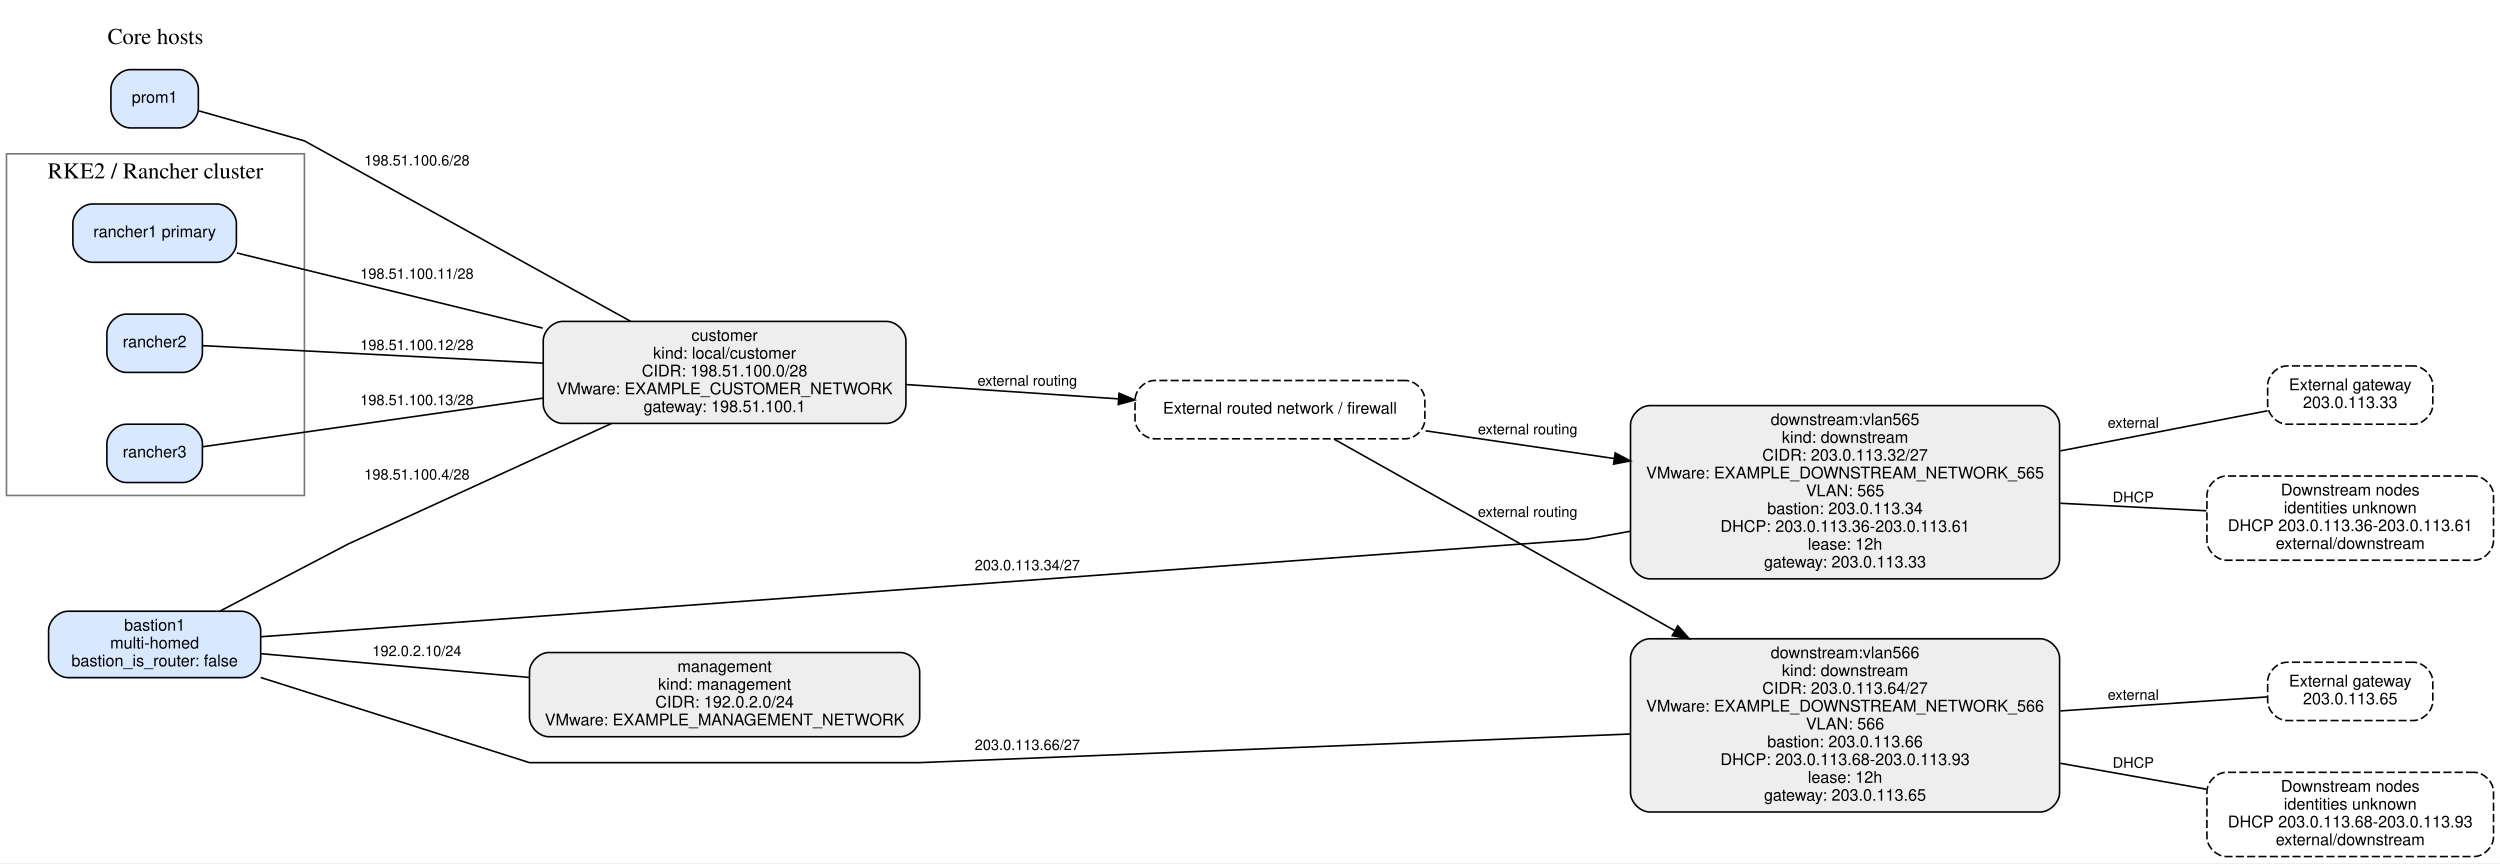
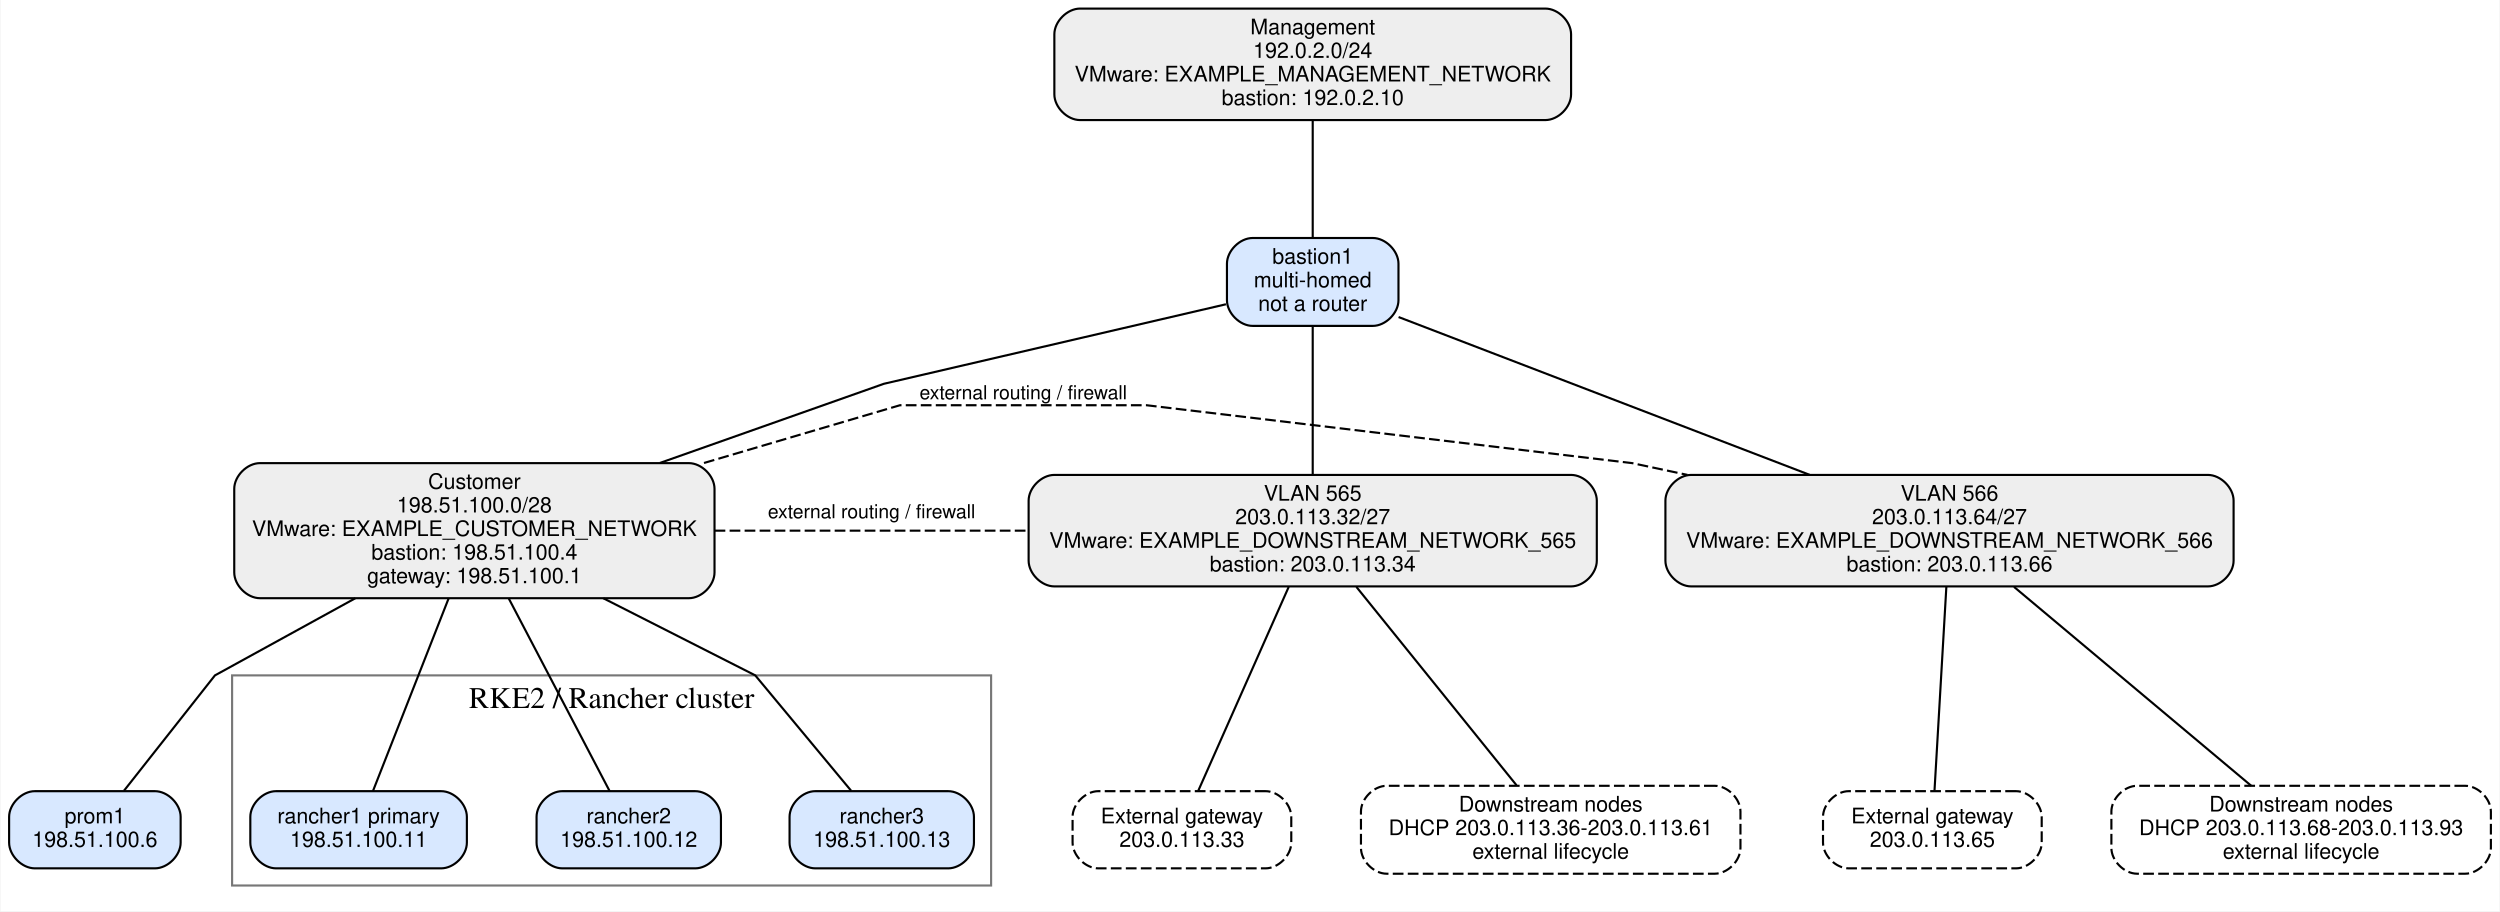
- <svg xmlns="http://www.w3.org/2000/svg" width="1544pt" height="533pt" viewBox="0.00 0.00 1544.00 533.00">
-   <g id="graph0" class="graph" transform="scale(1 1) rotate(0) translate(4 529)">
-     <polygon fill="white" stroke="transparent" points="-4,4 -4,-529 1540,-529 1540,4 -4,4" />
+ <svg xmlns="http://www.w3.org/2000/svg" width="1166pt" height="425pt" viewBox="0.00 0.00 1165.50 425.00">
+   <g id="graph0" class="graph" transform="scale(1 1) rotate(0) translate(4 421)">
+     <polygon fill="white" stroke="transparent" points="-4,4 -4,-421 1161.5,-421 1161.5,4 -4,4" />
    <g id="clust1" class="cluster">
-       <polygon fill="none" stroke="transparent" points="45.5,-442 45.5,-517 138.5,-517 138.5,-442 45.5,-442" />
-       <text text-anchor="middle" x="92" y="-501.8" font-family="Times,serif" font-size="14.00">Core hosts</text>
-     </g>
-     <g id="clust2" class="cluster">
-       <polygon fill="none" stroke="#777777" points="0,-223 0,-434 184,-434 184,-223 0,-223" />
-       <text text-anchor="middle" x="92" y="-418.8" font-family="Times,serif" font-size="14.00">RKE2 / Rancher cluster</text>
+       <polygon fill="none" stroke="#777777" points="104,-8 104,-106 458,-106 458,-8 104,-8" />
+       <text text-anchor="middle" x="281" y="-90.8" font-family="Times,serif" font-size="14.00">RKE2 / Rancher cluster</text>
    </g>
    <g id="node1" class="node">
-       <path fill="#d8e8ff" stroke="black" d="M145,-151.5C145,-151.5 38,-151.5 38,-151.5 32,-151.5 26,-145.5 26,-139.5 26,-139.5 26,-122.5 26,-122.5 26,-116.5 32,-110.5 38,-110.5 38,-110.5 145,-110.5 145,-110.5 151,-110.5 157,-116.5 157,-122.5 157,-122.5 157,-139.5 157,-139.5 157,-145.5 151,-151.5 145,-151.5" />
-       <text text-anchor="middle" x="91.5" y="-139.5" font-family="Helvetica,sans-Serif" font-size="10.00">bastion1</text>
-       <text text-anchor="middle" x="91.5" y="-128.5" font-family="Helvetica,sans-Serif" font-size="10.00">multi-homed</text>
-       <text text-anchor="middle" x="91.5" y="-117.5" font-family="Helvetica,sans-Serif" font-size="10.00">bastion_is_router: false</text>
+       <path fill="#d8e8ff" stroke="black" d="M636,-310C636,-310 580,-310 580,-310 574,-310 568,-304 568,-298 568,-298 568,-281 568,-281 568,-275 574,-269 580,-269 580,-269 636,-269 636,-269 642,-269 648,-275 648,-281 648,-281 648,-298 648,-298 648,-304 642,-310 636,-310" />
+       <text text-anchor="middle" x="608" y="-298" font-family="Helvetica,sans-Serif" font-size="10.00">bastion1</text>
+       <text text-anchor="middle" x="608" y="-287" font-family="Helvetica,sans-Serif" font-size="10.00">multi-homed</text>
+       <text text-anchor="middle" x="608" y="-276" font-family="Helvetica,sans-Serif" font-size="10.00">not a router</text>
    </g>
    <g id="node6" class="node">
-       <path fill="#eeeeee" stroke="black" d="M543.5,-330.5C543.5,-330.5 343.5,-330.5 343.5,-330.5 337.5,-330.5 331.5,-324.5 331.5,-318.5 331.5,-318.5 331.5,-279.5 331.5,-279.5 331.5,-273.5 337.5,-267.5 343.5,-267.5 343.5,-267.5 543.5,-267.5 543.5,-267.5 549.5,-267.5 555.5,-273.5 555.5,-279.5 555.5,-279.5 555.5,-318.5 555.5,-318.5 555.5,-324.5 549.5,-330.5 543.5,-330.5" />
-       <text text-anchor="middle" x="443.5" y="-318.5" font-family="Helvetica,sans-Serif" font-size="10.00">customer</text>
-       <text text-anchor="middle" x="443.5" y="-307.5" font-family="Helvetica,sans-Serif" font-size="10.00">kind: local/customer</text>
-       <text text-anchor="middle" x="443.5" y="-296.5" font-family="Helvetica,sans-Serif" font-size="10.00">CIDR: 198.51.100.0/28</text>
-       <text text-anchor="middle" x="443.5" y="-285.5" font-family="Helvetica,sans-Serif" font-size="10.00">VMware: EXAMPLE_CUSTOMER_NETWORK</text>
-       <text text-anchor="middle" x="443.5" y="-274.5" font-family="Helvetica,sans-Serif" font-size="10.00">gateway: 198.51.100.1</text>
+       <path fill="#eeeeee" stroke="black" d="M317,-205C317,-205 117,-205 117,-205 111,-205 105,-199 105,-193 105,-193 105,-154 105,-154 105,-148 111,-142 117,-142 117,-142 317,-142 317,-142 323,-142 329,-148 329,-154 329,-154 329,-193 329,-193 329,-199 323,-205 317,-205" />
+       <text text-anchor="middle" x="217" y="-193" font-family="Helvetica,sans-Serif" font-size="10.00">Customer</text>
+       <text text-anchor="middle" x="217" y="-182" font-family="Helvetica,sans-Serif" font-size="10.00">198.51.100.0/28</text>
+       <text text-anchor="middle" x="217" y="-171" font-family="Helvetica,sans-Serif" font-size="10.00">VMware: EXAMPLE_CUSTOMER_NETWORK</text>
+       <text text-anchor="middle" x="217" y="-160" font-family="Helvetica,sans-Serif" font-size="10.00">bastion: 198.51.100.4</text>
+       <text text-anchor="middle" x="217" y="-149" font-family="Helvetica,sans-Serif" font-size="10.00">gateway: 198.51.100.1</text>
+     </g>
+     <g id="edge7" class="edge">
+       <path fill="none" stroke="black" d="M567.53,-279.09C509.09,-265.5 408,-242 408,-242 408,-242 354.09,-222.95 303.56,-205.09" />
+     </g>
+     <g id="node8" class="node">
+       <path fill="#eeeeee" stroke="black" d="M728.5,-199.5C728.5,-199.5 487.5,-199.5 487.5,-199.5 481.5,-199.5 475.5,-193.5 475.5,-187.5 475.5,-187.5 475.5,-159.5 475.5,-159.5 475.5,-153.5 481.5,-147.5 487.5,-147.5 487.5,-147.5 728.5,-147.5 728.5,-147.5 734.5,-147.5 740.5,-153.5 740.5,-159.5 740.5,-159.5 740.5,-187.5 740.5,-187.5 740.5,-193.5 734.5,-199.5 728.5,-199.5" />
+       <text text-anchor="middle" x="608" y="-187.5" font-family="Helvetica,sans-Serif" font-size="10.00">VLAN 565</text>
+       <text text-anchor="middle" x="608" y="-176.5" font-family="Helvetica,sans-Serif" font-size="10.00">203.0.113.32/27</text>
+       <text text-anchor="middle" x="608" y="-165.5" font-family="Helvetica,sans-Serif" font-size="10.00">VMware: EXAMPLE_DOWNSTREAM_NETWORK_565</text>
+       <text text-anchor="middle" x="608" y="-154.5" font-family="Helvetica,sans-Serif" font-size="10.00">bastion: 203.0.113.34</text>
+     </g>
+     <g id="edge13" class="edge">
+       <path fill="none" stroke="black" d="M608,-268.9C608,-249.8 608,-220.68 608,-199.83" />
+     </g>
+     <g id="node11" class="node">
+       <path fill="#eeeeee" stroke="black" d="M1025.5,-199.5C1025.5,-199.5 784.5,-199.5 784.5,-199.5 778.5,-199.5 772.5,-193.5 772.5,-187.5 772.5,-187.5 772.5,-159.5 772.5,-159.5 772.5,-153.5 778.5,-147.5 784.5,-147.5 784.5,-147.5 1025.5,-147.5 1025.5,-147.5 1031.5,-147.5 1037.5,-153.5 1037.5,-159.5 1037.5,-159.5 1037.5,-187.5 1037.5,-187.5 1037.5,-193.5 1031.5,-199.5 1025.5,-199.5" />
+       <text text-anchor="middle" x="905" y="-187.5" font-family="Helvetica,sans-Serif" font-size="10.00">VLAN 566</text>
+       <text text-anchor="middle" x="905" y="-176.5" font-family="Helvetica,sans-Serif" font-size="10.00">203.0.113.64/27</text>
+       <text text-anchor="middle" x="905" y="-165.5" font-family="Helvetica,sans-Serif" font-size="10.00">VMware: EXAMPLE_DOWNSTREAM_NETWORK_566</text>
+       <text text-anchor="middle" x="905" y="-154.5" font-family="Helvetica,sans-Serif" font-size="10.00">bastion: 203.0.113.66</text>
+     </g>
+     <g id="edge14" class="edge">
+       <path fill="none" stroke="black" d="M648.05,-273.13C697.22,-254.25 781.25,-222 839.78,-199.53" />
+     </g>
+     <g id="node2" class="node">
+       <path fill="#d8e8ff" stroke="black" d="M68,-52C68,-52 12,-52 12,-52 6,-52 0,-46 0,-40 0,-40 0,-28 0,-28 0,-22 6,-16 12,-16 12,-16 68,-16 68,-16 74,-16 80,-22 80,-28 80,-28 80,-40 80,-40 80,-46 74,-52 68,-52" />
+       <text text-anchor="middle" x="40" y="-37" font-family="Helvetica,sans-Serif" font-size="10.00">prom1</text>
+       <text text-anchor="middle" x="40" y="-26" font-family="Helvetica,sans-Serif" font-size="10.00">198.51.100.6</text>
+     </g>
+     <g id="node3" class="node">
+       <path fill="#d8e8ff" stroke="black" d="M201.5,-52C201.5,-52 124.5,-52 124.5,-52 118.5,-52 112.5,-46 112.5,-40 112.5,-40 112.5,-28 112.5,-28 112.5,-22 118.5,-16 124.5,-16 124.5,-16 201.5,-16 201.5,-16 207.5,-16 213.5,-22 213.5,-28 213.5,-28 213.5,-40 213.5,-40 213.5,-46 207.5,-52 201.5,-52" />
+       <text text-anchor="middle" x="163" y="-37" font-family="Helvetica,sans-Serif" font-size="10.00">rancher1 primary</text>
+       <text text-anchor="middle" x="163" y="-26" font-family="Helvetica,sans-Serif" font-size="10.00">198.51.100.11</text>
+     </g>
+     <g id="node4" class="node">
+       <path fill="#d8e8ff" stroke="black" d="M320,-52C320,-52 258,-52 258,-52 252,-52 246,-46 246,-40 246,-40 246,-28 246,-28 246,-22 252,-16 258,-16 258,-16 320,-16 320,-16 326,-16 332,-22 332,-28 332,-28 332,-40 332,-40 332,-46 326,-52 320,-52" />
+       <text text-anchor="middle" x="289" y="-37" font-family="Helvetica,sans-Serif" font-size="10.00">rancher2</text>
+       <text text-anchor="middle" x="289" y="-26" font-family="Helvetica,sans-Serif" font-size="10.00">198.51.100.12</text>
+     </g>
+     <g id="node5" class="node">
+       <path fill="#d8e8ff" stroke="black" d="M438,-52C438,-52 376,-52 376,-52 370,-52 364,-46 364,-40 364,-40 364,-28 364,-28 364,-22 370,-16 376,-16 376,-16 438,-16 438,-16 444,-16 450,-22 450,-28 450,-28 450,-40 450,-40 450,-46 444,-52 438,-52" />
+       <text text-anchor="middle" x="407" y="-37" font-family="Helvetica,sans-Serif" font-size="10.00">rancher3</text>
+       <text text-anchor="middle" x="407" y="-26" font-family="Helvetica,sans-Serif" font-size="10.00">198.51.100.13</text>
+     </g>
+     <g id="edge9" class="edge">
+       <path fill="none" stroke="black" d="M161.46,-141.97C129.65,-124.49 96,-106 96,-106 96,-106 70.13,-73.2 53.56,-52.19" />
+     </g>
+     <g id="edge10" class="edge">
+       <path fill="none" stroke="black" d="M205.02,-141.98C194.14,-114.29 178.5,-74.47 169.69,-52.04" />
+     </g>
+     <g id="edge11" class="edge">
+       <path fill="none" stroke="black" d="M232.98,-141.98C247.48,-114.29 268.33,-74.47 280.08,-52.04" />
+     </g>
+     <g id="edge12" class="edge">
+       <path fill="none" stroke="black" d="M277.13,-141.97C311.57,-124.49 348,-106 348,-106 348,-106 375.26,-73.2 392.72,-52.19" />
+     </g>
+     <g id="edge5" class="edge">
+       <path fill="none" stroke="black" stroke-dasharray="5,2" d="M329.04,-173.5C374.63,-173.5 427.67,-173.5 475.18,-173.5" />
+       <text text-anchor="middle" x="402.25" y="-179.3" font-family="Helvetica,sans-Serif" font-size="9.00">external routing / firewall</text>
+     </g>
+     <g id="edge6" class="edge">
+       <path fill="none" stroke="black" stroke-dasharray="5,2" d="M324.09,-205.06C370.97,-218.88 415.5,-232 415.5,-232 415.5,-232 530.5,-232 530.5,-232 530.5,-232 757,-205 757,-205 757,-205 767.44,-202.78 782.78,-199.51" />
+       <text text-anchor="middle" x="473" y="-234.8" font-family="Helvetica,sans-Serif" font-size="9.00">external routing / firewall</text>
+     </g>
+     <g id="node7" class="node">
+       <path fill="#eeeeee" stroke="black" d="M716.5,-417C716.5,-417 499.5,-417 499.5,-417 493.5,-417 487.5,-411 487.5,-405 487.5,-405 487.5,-377 487.5,-377 487.5,-371 493.5,-365 499.5,-365 499.5,-365 716.5,-365 716.5,-365 722.5,-365 728.5,-371 728.5,-377 728.5,-377 728.5,-405 728.5,-405 728.5,-411 722.5,-417 716.5,-417" />
+       <text text-anchor="middle" x="608" y="-405" font-family="Helvetica,sans-Serif" font-size="10.00">Management</text>
+       <text text-anchor="middle" x="608" y="-394" font-family="Helvetica,sans-Serif" font-size="10.00">192.0.2.0/24</text>
+       <text text-anchor="middle" x="608" y="-383" font-family="Helvetica,sans-Serif" font-size="10.00">VMware: EXAMPLE_MANAGEMENT_NETWORK</text>
+       <text text-anchor="middle" x="608" y="-372" font-family="Helvetica,sans-Serif" font-size="10.00">bastion: 192.0.2.10</text>
    </g>
    <g id="edge8" class="edge">
-       <path fill="none" stroke="black" d="M131.96,-151.65C166.43,-169.68 211,-193 211,-193 211,-193 305.43,-236.24 373.67,-267.48" />
-       <text text-anchor="middle" x="253.5" y="-232.8" font-family="Helvetica,sans-Serif" font-size="9.00">198.51.100.4/28</text>
-     </g>
-     <g id="node7" class="node">
-       <path fill="#eeeeee" stroke="black" d="M552,-126C552,-126 335,-126 335,-126 329,-126 323,-120 323,-114 323,-114 323,-86 323,-86 323,-80 329,-74 335,-74 335,-74 552,-74 552,-74 558,-74 564,-80 564,-86 564,-86 564,-114 564,-114 564,-120 558,-126 552,-126" />
-       <text text-anchor="middle" x="443.5" y="-114" font-family="Helvetica,sans-Serif" font-size="10.00">management</text>
-       <text text-anchor="middle" x="443.5" y="-103" font-family="Helvetica,sans-Serif" font-size="10.00">kind: management</text>
-       <text text-anchor="middle" x="443.5" y="-92" font-family="Helvetica,sans-Serif" font-size="10.00">CIDR: 192.0.2.0/24</text>
-       <text text-anchor="middle" x="443.5" y="-81" font-family="Helvetica,sans-Serif" font-size="10.00">VMware: EXAMPLE_MANAGEMENT_NETWORK</text>
-     </g>
-     <g id="edge9" class="edge">
-       <path fill="none" stroke="black" d="M157.1,-125.28C203.42,-121.18 267.18,-115.53 322.69,-110.61" />
-       <text text-anchor="middle" x="253.5" y="-123.8" font-family="Helvetica,sans-Serif" font-size="9.00">192.0.2.10/24</text>
-     </g>
-     <g id="node8" class="node">
-       <path fill="#eeeeee" stroke="black" d="M1256,-278.5C1256,-278.5 1015,-278.5 1015,-278.5 1009,-278.5 1003,-272.5 1003,-266.5 1003,-266.5 1003,-183.5 1003,-183.5 1003,-177.5 1009,-171.5 1015,-171.5 1015,-171.5 1256,-171.5 1256,-171.5 1262,-171.5 1268,-177.5 1268,-183.5 1268,-183.5 1268,-266.5 1268,-266.5 1268,-272.5 1262,-278.5 1256,-278.5" />
-       <text text-anchor="middle" x="1135.5" y="-266.5" font-family="Helvetica,sans-Serif" font-size="10.00">downstream:vlan565</text>
-       <text text-anchor="middle" x="1135.5" y="-255.5" font-family="Helvetica,sans-Serif" font-size="10.00">kind: downstream</text>
-       <text text-anchor="middle" x="1135.5" y="-244.5" font-family="Helvetica,sans-Serif" font-size="10.00">CIDR: 203.0.113.32/27</text>
-       <text text-anchor="middle" x="1135.5" y="-233.5" font-family="Helvetica,sans-Serif" font-size="10.00">VMware: EXAMPLE_DOWNSTREAM_NETWORK_565</text>
-       <text text-anchor="middle" x="1135.5" y="-222.5" font-family="Helvetica,sans-Serif" font-size="10.00">VLAN: 565</text>
-       <text text-anchor="middle" x="1135.5" y="-211.5" font-family="Helvetica,sans-Serif" font-size="10.00">bastion: 203.0.113.34</text>
-       <text text-anchor="middle" x="1135.5" y="-200.5" font-family="Helvetica,sans-Serif" font-size="10.00">DHCP: 203.0.113.36-203.0.113.61</text>
-       <text text-anchor="middle" x="1135.5" y="-189.5" font-family="Helvetica,sans-Serif" font-size="10.00">lease: 12h</text>
-       <text text-anchor="middle" x="1135.5" y="-178.5" font-family="Helvetica,sans-Serif" font-size="10.00">gateway: 203.0.113.33</text>
-     </g>
-     <g id="edge14" class="edge">
-       <path fill="none" stroke="black" d="M157.11,-135.75C360.78,-150.74 976,-196 976,-196 976,-196 986.86,-197.99 1002.89,-200.92" />
-       <text text-anchor="middle" x="630.5" y="-176.8" font-family="Helvetica,sans-Serif" font-size="9.00">203.0.113.34/27</text>
+       <path fill="none" stroke="black" d="M608,-364.89C608,-347.97 608,-325.95 608,-310.27" />
    </g>
    <g id="node9" class="node">
-       <path fill="#eeeeee" stroke="black" d="M1256,-134.5C1256,-134.5 1015,-134.5 1015,-134.5 1009,-134.5 1003,-128.5 1003,-122.5 1003,-122.5 1003,-39.5 1003,-39.5 1003,-33.5 1009,-27.5 1015,-27.5 1015,-27.5 1256,-27.5 1256,-27.5 1262,-27.5 1268,-33.5 1268,-39.5 1268,-39.5 1268,-122.5 1268,-122.5 1268,-128.5 1262,-134.5 1256,-134.5" />
-       <text text-anchor="middle" x="1135.5" y="-122.5" font-family="Helvetica,sans-Serif" font-size="10.00">downstream:vlan566</text>
-       <text text-anchor="middle" x="1135.5" y="-111.5" font-family="Helvetica,sans-Serif" font-size="10.00">kind: downstream</text>
-       <text text-anchor="middle" x="1135.5" y="-100.5" font-family="Helvetica,sans-Serif" font-size="10.00">CIDR: 203.0.113.64/27</text>
-       <text text-anchor="middle" x="1135.5" y="-89.5" font-family="Helvetica,sans-Serif" font-size="10.00">VMware: EXAMPLE_DOWNSTREAM_NETWORK_566</text>
-       <text text-anchor="middle" x="1135.5" y="-78.5" font-family="Helvetica,sans-Serif" font-size="10.00">VLAN: 566</text>
-       <text text-anchor="middle" x="1135.5" y="-67.5" font-family="Helvetica,sans-Serif" font-size="10.00">bastion: 203.0.113.66</text>
-       <text text-anchor="middle" x="1135.5" y="-56.5" font-family="Helvetica,sans-Serif" font-size="10.00">DHCP: 203.0.113.68-203.0.113.93</text>
-       <text text-anchor="middle" x="1135.5" y="-45.5" font-family="Helvetica,sans-Serif" font-size="10.00">lease: 12h</text>
-       <text text-anchor="middle" x="1135.5" y="-34.5" font-family="Helvetica,sans-Serif" font-size="10.00">gateway: 203.0.113.65</text>
+       <path fill="none" stroke="black" stroke-dasharray="5,2" d="M586,-52C586,-52 508,-52 508,-52 502,-52 496,-46 496,-40 496,-40 496,-28 496,-28 496,-22 502,-16 508,-16 508,-16 586,-16 586,-16 592,-16 598,-22 598,-28 598,-28 598,-40 598,-40 598,-46 592,-52 586,-52" />
+       <text text-anchor="middle" x="547" y="-37" font-family="Helvetica,sans-Serif" font-size="10.00">External gateway</text>
+       <text text-anchor="middle" x="547" y="-26" font-family="Helvetica,sans-Serif" font-size="10.00">203.0.113.33</text>
    </g>
-     <g id="edge15" class="edge">
-       <path fill="none" stroke="black" d="M157.01,-110.57C225.2,-88.97 323,-58 323,-58 323,-58 564,-58 564,-58 564,-58 834.42,-68.9 1002.9,-75.69" />
-       <text text-anchor="middle" x="630.5" y="-65.8" font-family="Helvetica,sans-Serif" font-size="9.00">203.0.113.66/27</text>
-     </g>
-     <g id="node2" class="node">
-       <path fill="#d8e8ff" stroke="black" d="M106.5,-486C106.5,-486 76.5,-486 76.5,-486 70.5,-486 64.5,-480 64.5,-474 64.5,-474 64.5,-462 64.5,-462 64.5,-456 70.5,-450 76.5,-450 76.5,-450 106.5,-450 106.5,-450 112.5,-450 118.5,-456 118.5,-462 118.5,-462 118.5,-474 118.5,-474 118.5,-480 112.5,-486 106.5,-486" />
-       <text text-anchor="middle" x="91.5" y="-465.5" font-family="Helvetica,sans-Serif" font-size="10.00">prom1</text>
-     </g>
-     <g id="edge10" class="edge">
-       <path fill="none" stroke="black" d="M118.97,-460.48C145.99,-452.8 184,-442 184,-442 184,-442 309.33,-372.67 385.45,-330.56" />
-       <text text-anchor="middle" x="253.5" y="-426.8" font-family="Helvetica,sans-Serif" font-size="9.00">198.51.100.6/28</text>
-     </g>
-     <g id="node3" class="node">
-       <path fill="#d8e8ff" stroke="black" d="M130,-403C130,-403 53,-403 53,-403 47,-403 41,-397 41,-391 41,-391 41,-379 41,-379 41,-373 47,-367 53,-367 53,-367 130,-367 130,-367 136,-367 142,-373 142,-379 142,-379 142,-391 142,-391 142,-397 136,-403 130,-403" />
-       <text text-anchor="middle" x="91.5" y="-382.5" font-family="Helvetica,sans-Serif" font-size="10.00">rancher1 primary</text>
-     </g>
-     <g id="edge11" class="edge">
-       <path fill="none" stroke="black" d="M142.27,-372.77C191.25,-360.74 267.7,-341.95 331.2,-326.35" />
-       <text text-anchor="middle" x="253.5" y="-356.8" font-family="Helvetica,sans-Serif" font-size="9.00">198.51.100.11/28</text>
-     </g>
-     <g id="node4" class="node">
-       <path fill="#d8e8ff" stroke="black" d="M109,-335C109,-335 74,-335 74,-335 68,-335 62,-329 62,-323 62,-323 62,-311 62,-311 62,-305 68,-299 74,-299 74,-299 109,-299 109,-299 115,-299 121,-305 121,-311 121,-311 121,-323 121,-323 121,-329 115,-335 109,-335" />
-       <text text-anchor="middle" x="91.5" y="-314.5" font-family="Helvetica,sans-Serif" font-size="10.00">rancher2</text>
-     </g>
-     <g id="edge12" class="edge">
-       <path fill="none" stroke="black" d="M121.14,-315.53C166.61,-313.19 257.7,-308.5 331.32,-304.72" />
-       <text text-anchor="middle" x="253.5" y="-312.8" font-family="Helvetica,sans-Serif" font-size="9.00">198.51.100.12/28</text>
-     </g>
-     <g id="node5" class="node">
-       <path fill="#d8e8ff" stroke="black" d="M109,-267C109,-267 74,-267 74,-267 68,-267 62,-261 62,-255 62,-255 62,-243 62,-243 62,-237 68,-231 74,-231 74,-231 109,-231 109,-231 115,-231 121,-237 121,-243 121,-243 121,-255 121,-255 121,-261 115,-267 109,-267" />
-       <text text-anchor="middle" x="91.5" y="-246.5" font-family="Helvetica,sans-Serif" font-size="10.00">rancher3</text>
-     </g>
-     <g id="edge13" class="edge">
-       <path fill="none" stroke="black" d="M121.14,-253.09C166.61,-259.59 257.7,-272.6 331.32,-283.12" />
-       <text text-anchor="middle" x="253.5" y="-278.8" font-family="Helvetica,sans-Serif" font-size="9.00">198.51.100.13/28</text>
-     </g>
-     <g id="node14" class="node">
-       <path fill="none" stroke="black" stroke-dasharray="5,2" d="M864,-294C864,-294 709,-294 709,-294 703,-294 697,-288 697,-282 697,-282 697,-270 697,-270 697,-264 703,-258 709,-258 709,-258 864,-258 864,-258 870,-258 876,-264 876,-270 876,-270 876,-282 876,-282 876,-288 870,-294 864,-294" />
-       <text text-anchor="middle" x="786.5" y="-273.5" font-family="Helvetica,sans-Serif" font-size="10.00">External routed network / firewall</text>
-     </g>
-     <g id="edge5" class="edge">
-       <path fill="none" stroke="black" d="M555.68,-291.5C597.97,-288.65 645.81,-285.42 686.86,-282.65" />
-       <polygon fill="black" stroke="black" points="687.12,-286.14 696.87,-281.98 686.65,-279.16 687.12,-286.14" />
-       <text text-anchor="middle" x="630.5" y="-290.8" font-family="Helvetica,sans-Serif" font-size="9.00">external routing</text>
+     <g id="edge1" class="edge">
+       <path fill="none" stroke="black" d="M596.81,-147.28C584.57,-119.68 565.27,-76.18 554.64,-52.23" />
    </g>
    <g id="node10" class="node">
-       <path fill="none" stroke="black" stroke-dasharray="5,2" d="M1486.5,-303C1486.5,-303 1408.5,-303 1408.5,-303 1402.5,-303 1396.5,-297 1396.5,-291 1396.5,-291 1396.5,-279 1396.5,-279 1396.5,-273 1402.5,-267 1408.5,-267 1408.5,-267 1486.5,-267 1486.5,-267 1492.5,-267 1498.5,-273 1498.5,-279 1498.5,-279 1498.5,-291 1498.5,-291 1498.5,-297 1492.5,-303 1486.5,-303" />
-       <text text-anchor="middle" x="1447.5" y="-288" font-family="Helvetica,sans-Serif" font-size="10.00">External gateway</text>
-       <text text-anchor="middle" x="1447.5" y="-277" font-family="Helvetica,sans-Serif" font-size="10.00">203.0.113.33</text>
-     </g>
-     <g id="edge1" class="edge">
-       <path fill="none" stroke="black" d="M1268.42,-250.53C1313.74,-259.3 1361.75,-268.6 1396.48,-275.32" />
-       <text text-anchor="middle" x="1313.5" y="-264.8" font-family="Helvetica,sans-Serif" font-size="9.00">external</text>
-     </g>
-     <g id="node11" class="node">
-       <path fill="none" stroke="black" stroke-dasharray="5,2" d="M1524,-235C1524,-235 1371,-235 1371,-235 1365,-235 1359,-229 1359,-223 1359,-223 1359,-195 1359,-195 1359,-189 1365,-183 1371,-183 1371,-183 1524,-183 1524,-183 1530,-183 1536,-189 1536,-195 1536,-195 1536,-223 1536,-223 1536,-229 1530,-235 1524,-235" />
-       <text text-anchor="middle" x="1447.5" y="-223" font-family="Helvetica,sans-Serif" font-size="10.00">Downstream nodes</text>
-       <text text-anchor="middle" x="1447.5" y="-212" font-family="Helvetica,sans-Serif" font-size="10.00">identities unknown</text>
-       <text text-anchor="middle" x="1447.5" y="-201" font-family="Helvetica,sans-Serif" font-size="10.00">DHCP 203.0.113.36-203.0.113.61</text>
-       <text text-anchor="middle" x="1447.5" y="-190" font-family="Helvetica,sans-Serif" font-size="10.00">external/downstream</text>
+       <path fill="none" stroke="black" stroke-dasharray="5,2" d="M795.5,-54.5C795.5,-54.5 642.5,-54.5 642.5,-54.5 636.5,-54.5 630.5,-48.5 630.5,-42.5 630.5,-42.5 630.5,-25.5 630.5,-25.5 630.5,-19.5 636.5,-13.5 642.5,-13.5 642.5,-13.5 795.5,-13.5 795.5,-13.5 801.5,-13.5 807.5,-19.5 807.5,-25.5 807.5,-25.5 807.5,-42.5 807.5,-42.5 807.5,-48.5 801.5,-54.5 795.5,-54.5" />
+       <text text-anchor="middle" x="719" y="-42.5" font-family="Helvetica,sans-Serif" font-size="10.00">Downstream nodes</text>
+       <text text-anchor="middle" x="719" y="-31.5" font-family="Helvetica,sans-Serif" font-size="10.00">DHCP 203.0.113.36-203.0.113.61</text>
+       <text text-anchor="middle" x="719" y="-20.5" font-family="Helvetica,sans-Serif" font-size="10.00">external lifecycle</text>
    </g>
    <g id="edge2" class="edge">
-       <path fill="none" stroke="black" d="M1268.42,-218.19C1298.9,-216.62 1330.61,-214.98 1358.67,-213.53" />
-       <text text-anchor="middle" x="1313.5" y="-218.8" font-family="Helvetica,sans-Serif" font-size="9.00">DHCP</text>
+       <path fill="none" stroke="black" d="M628.36,-147.28C649.89,-120.61 683.4,-79.09 703.08,-54.72" />
    </g>
    <g id="node12" class="node">
-       <path fill="none" stroke="black" stroke-dasharray="5,2" d="M1486.5,-120C1486.5,-120 1408.5,-120 1408.5,-120 1402.5,-120 1396.5,-114 1396.5,-108 1396.5,-108 1396.5,-96 1396.5,-96 1396.5,-90 1402.5,-84 1408.5,-84 1408.5,-84 1486.5,-84 1486.5,-84 1492.5,-84 1498.5,-90 1498.5,-96 1498.5,-96 1498.5,-108 1498.5,-108 1498.5,-114 1492.5,-120 1486.5,-120" />
-       <text text-anchor="middle" x="1447.5" y="-105" font-family="Helvetica,sans-Serif" font-size="10.00">External gateway</text>
-       <text text-anchor="middle" x="1447.5" y="-94" font-family="Helvetica,sans-Serif" font-size="10.00">203.0.113.65</text>
+       <path fill="none" stroke="black" stroke-dasharray="5,2" d="M936,-52C936,-52 858,-52 858,-52 852,-52 846,-46 846,-40 846,-40 846,-28 846,-28 846,-22 852,-16 858,-16 858,-16 936,-16 936,-16 942,-16 948,-22 948,-28 948,-28 948,-40 948,-40 948,-46 942,-52 936,-52" />
+       <text text-anchor="middle" x="897" y="-37" font-family="Helvetica,sans-Serif" font-size="10.00">External gateway</text>
+       <text text-anchor="middle" x="897" y="-26" font-family="Helvetica,sans-Serif" font-size="10.00">203.0.113.65</text>
    </g>
    <g id="edge3" class="edge">
-       <path fill="none" stroke="black" d="M1268.42,-89.94C1313.74,-93.01 1361.75,-96.26 1396.48,-98.61" />
-       <text text-anchor="middle" x="1313.5" y="-96.8" font-family="Helvetica,sans-Serif" font-size="9.00">external</text>
+       <path fill="none" stroke="black" d="M903.53,-147.28C901.93,-119.68 899.4,-76.18 898,-52.23" />
    </g>
    <g id="node13" class="node">
-       <path fill="none" stroke="black" stroke-dasharray="5,2" d="M1524,-52C1524,-52 1371,-52 1371,-52 1365,-52 1359,-46 1359,-40 1359,-40 1359,-12 1359,-12 1359,-6 1365,0 1371,0 1371,0 1524,0 1524,0 1530,0 1536,-6 1536,-12 1536,-12 1536,-40 1536,-40 1536,-46 1530,-52 1524,-52" />
-       <text text-anchor="middle" x="1447.5" y="-40" font-family="Helvetica,sans-Serif" font-size="10.00">Downstream nodes</text>
-       <text text-anchor="middle" x="1447.5" y="-29" font-family="Helvetica,sans-Serif" font-size="10.00">identities unknown</text>
-       <text text-anchor="middle" x="1447.5" y="-18" font-family="Helvetica,sans-Serif" font-size="10.00">DHCP 203.0.113.68-203.0.113.93</text>
-       <text text-anchor="middle" x="1447.5" y="-7" font-family="Helvetica,sans-Serif" font-size="10.00">external/downstream</text>
+       <path fill="none" stroke="black" stroke-dasharray="5,2" d="M1145.5,-54.5C1145.5,-54.5 992.5,-54.5 992.5,-54.5 986.5,-54.5 980.5,-48.5 980.5,-42.5 980.5,-42.5 980.5,-25.5 980.5,-25.5 980.5,-19.5 986.5,-13.5 992.5,-13.5 992.5,-13.5 1145.5,-13.5 1145.5,-13.5 1151.5,-13.5 1157.5,-19.5 1157.5,-25.5 1157.5,-25.5 1157.5,-42.5 1157.5,-42.5 1157.5,-48.5 1151.5,-54.5 1145.5,-54.5" />
+       <text text-anchor="middle" x="1069" y="-42.5" font-family="Helvetica,sans-Serif" font-size="10.00">Downstream nodes</text>
+       <text text-anchor="middle" x="1069" y="-31.5" font-family="Helvetica,sans-Serif" font-size="10.00">DHCP 203.0.113.68-203.0.113.93</text>
+       <text text-anchor="middle" x="1069" y="-20.5" font-family="Helvetica,sans-Serif" font-size="10.00">external lifecycle</text>
    </g>
    <g id="edge4" class="edge">
-       <path fill="none" stroke="black" d="M1268.42,-57.6C1298.9,-52.19 1330.61,-46.56 1358.67,-41.58" />
-       <text text-anchor="middle" x="1313.5" y="-54.8" font-family="Helvetica,sans-Serif" font-size="9.00">DHCP</text>
-     </g>
-     <g id="edge6" class="edge">
-       <path fill="none" stroke="black" d="M876.41,-262.93C911.86,-257.72 953.55,-251.6 992.96,-245.8" />
-       <polygon fill="black" stroke="black" points="993.54,-249.26 1002.92,-244.34 992.52,-242.33 993.54,-249.26" />
-       <text text-anchor="middle" x="939.5" y="-260.8" font-family="Helvetica,sans-Serif" font-size="9.00">external routing</text>
-     </g>
-     <g id="edge7" class="edge">
-       <path fill="none" stroke="black" d="M819.83,-257.83C867.35,-231.13 958.19,-180.08 1030.1,-139.67" />
-       <polygon fill="black" stroke="black" points="1032.21,-142.5 1039.22,-134.55 1028.78,-136.39 1032.21,-142.5" />
-       <text text-anchor="middle" x="939.5" y="-209.8" font-family="Helvetica,sans-Serif" font-size="9.00">external routing</text>
+       <path fill="none" stroke="black" d="M935.08,-147.28C966.98,-120.53 1016.7,-78.85 1045.73,-54.51" />
    </g>
  </g>
</svg>
